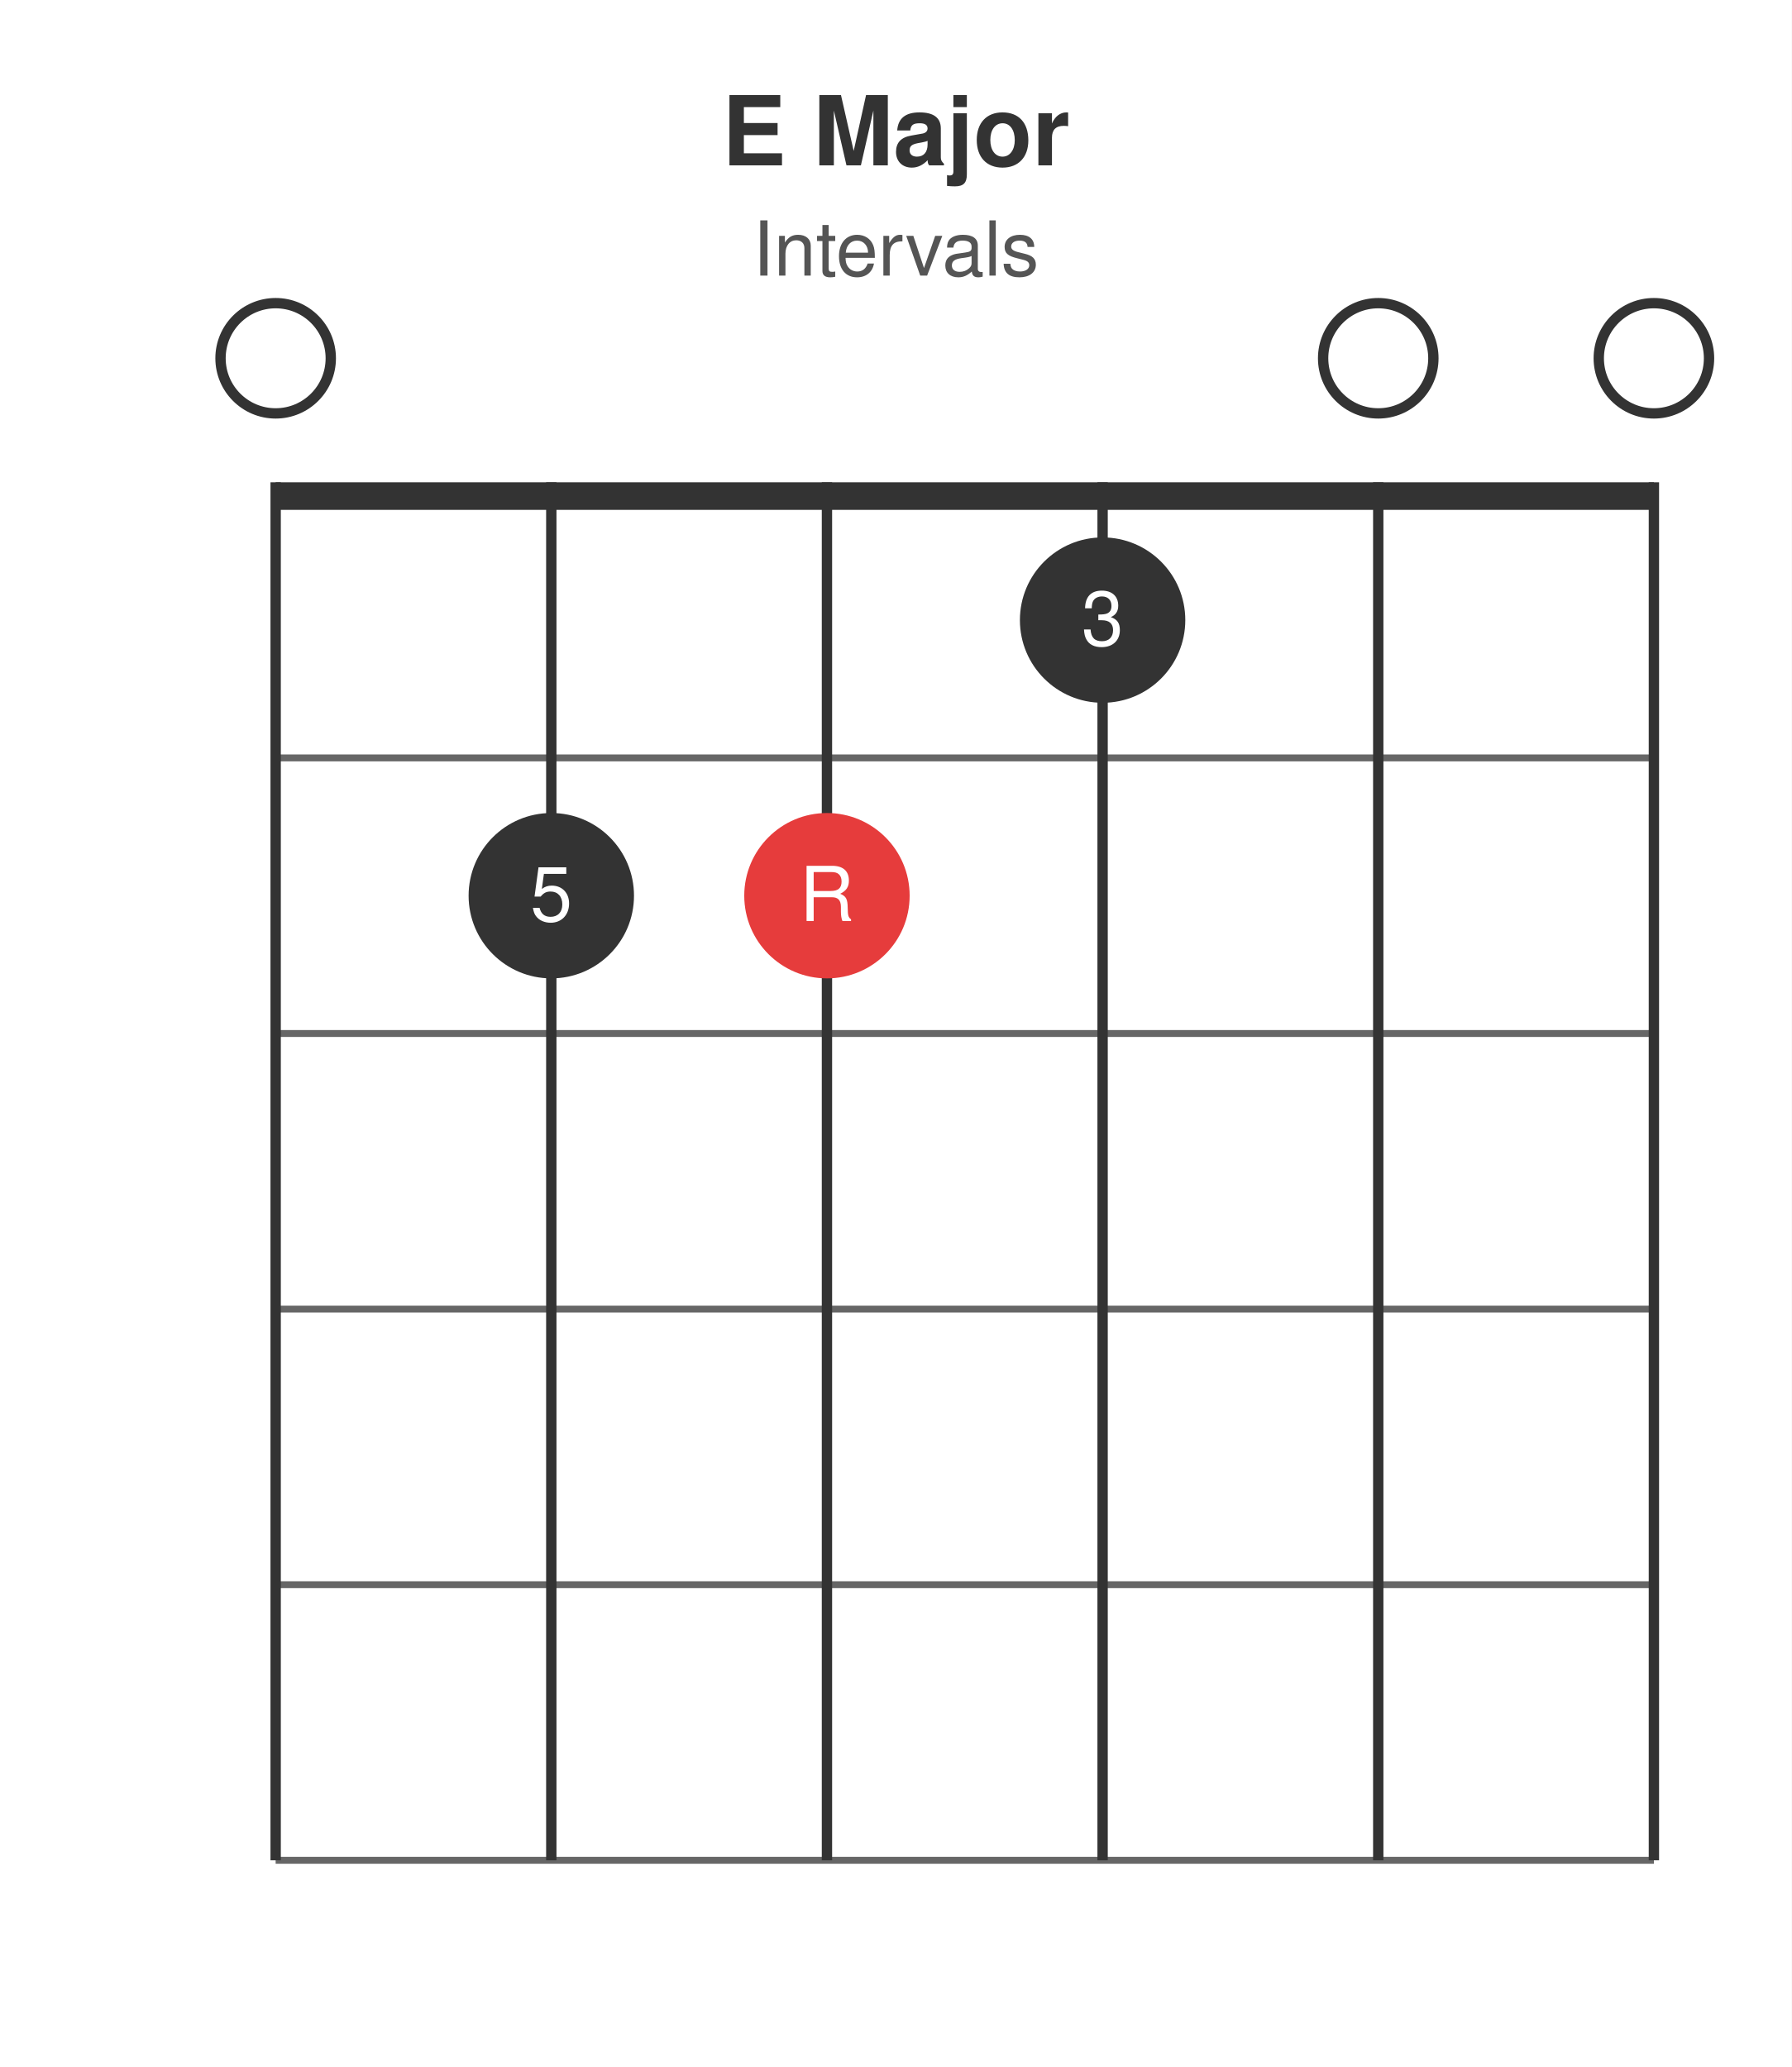
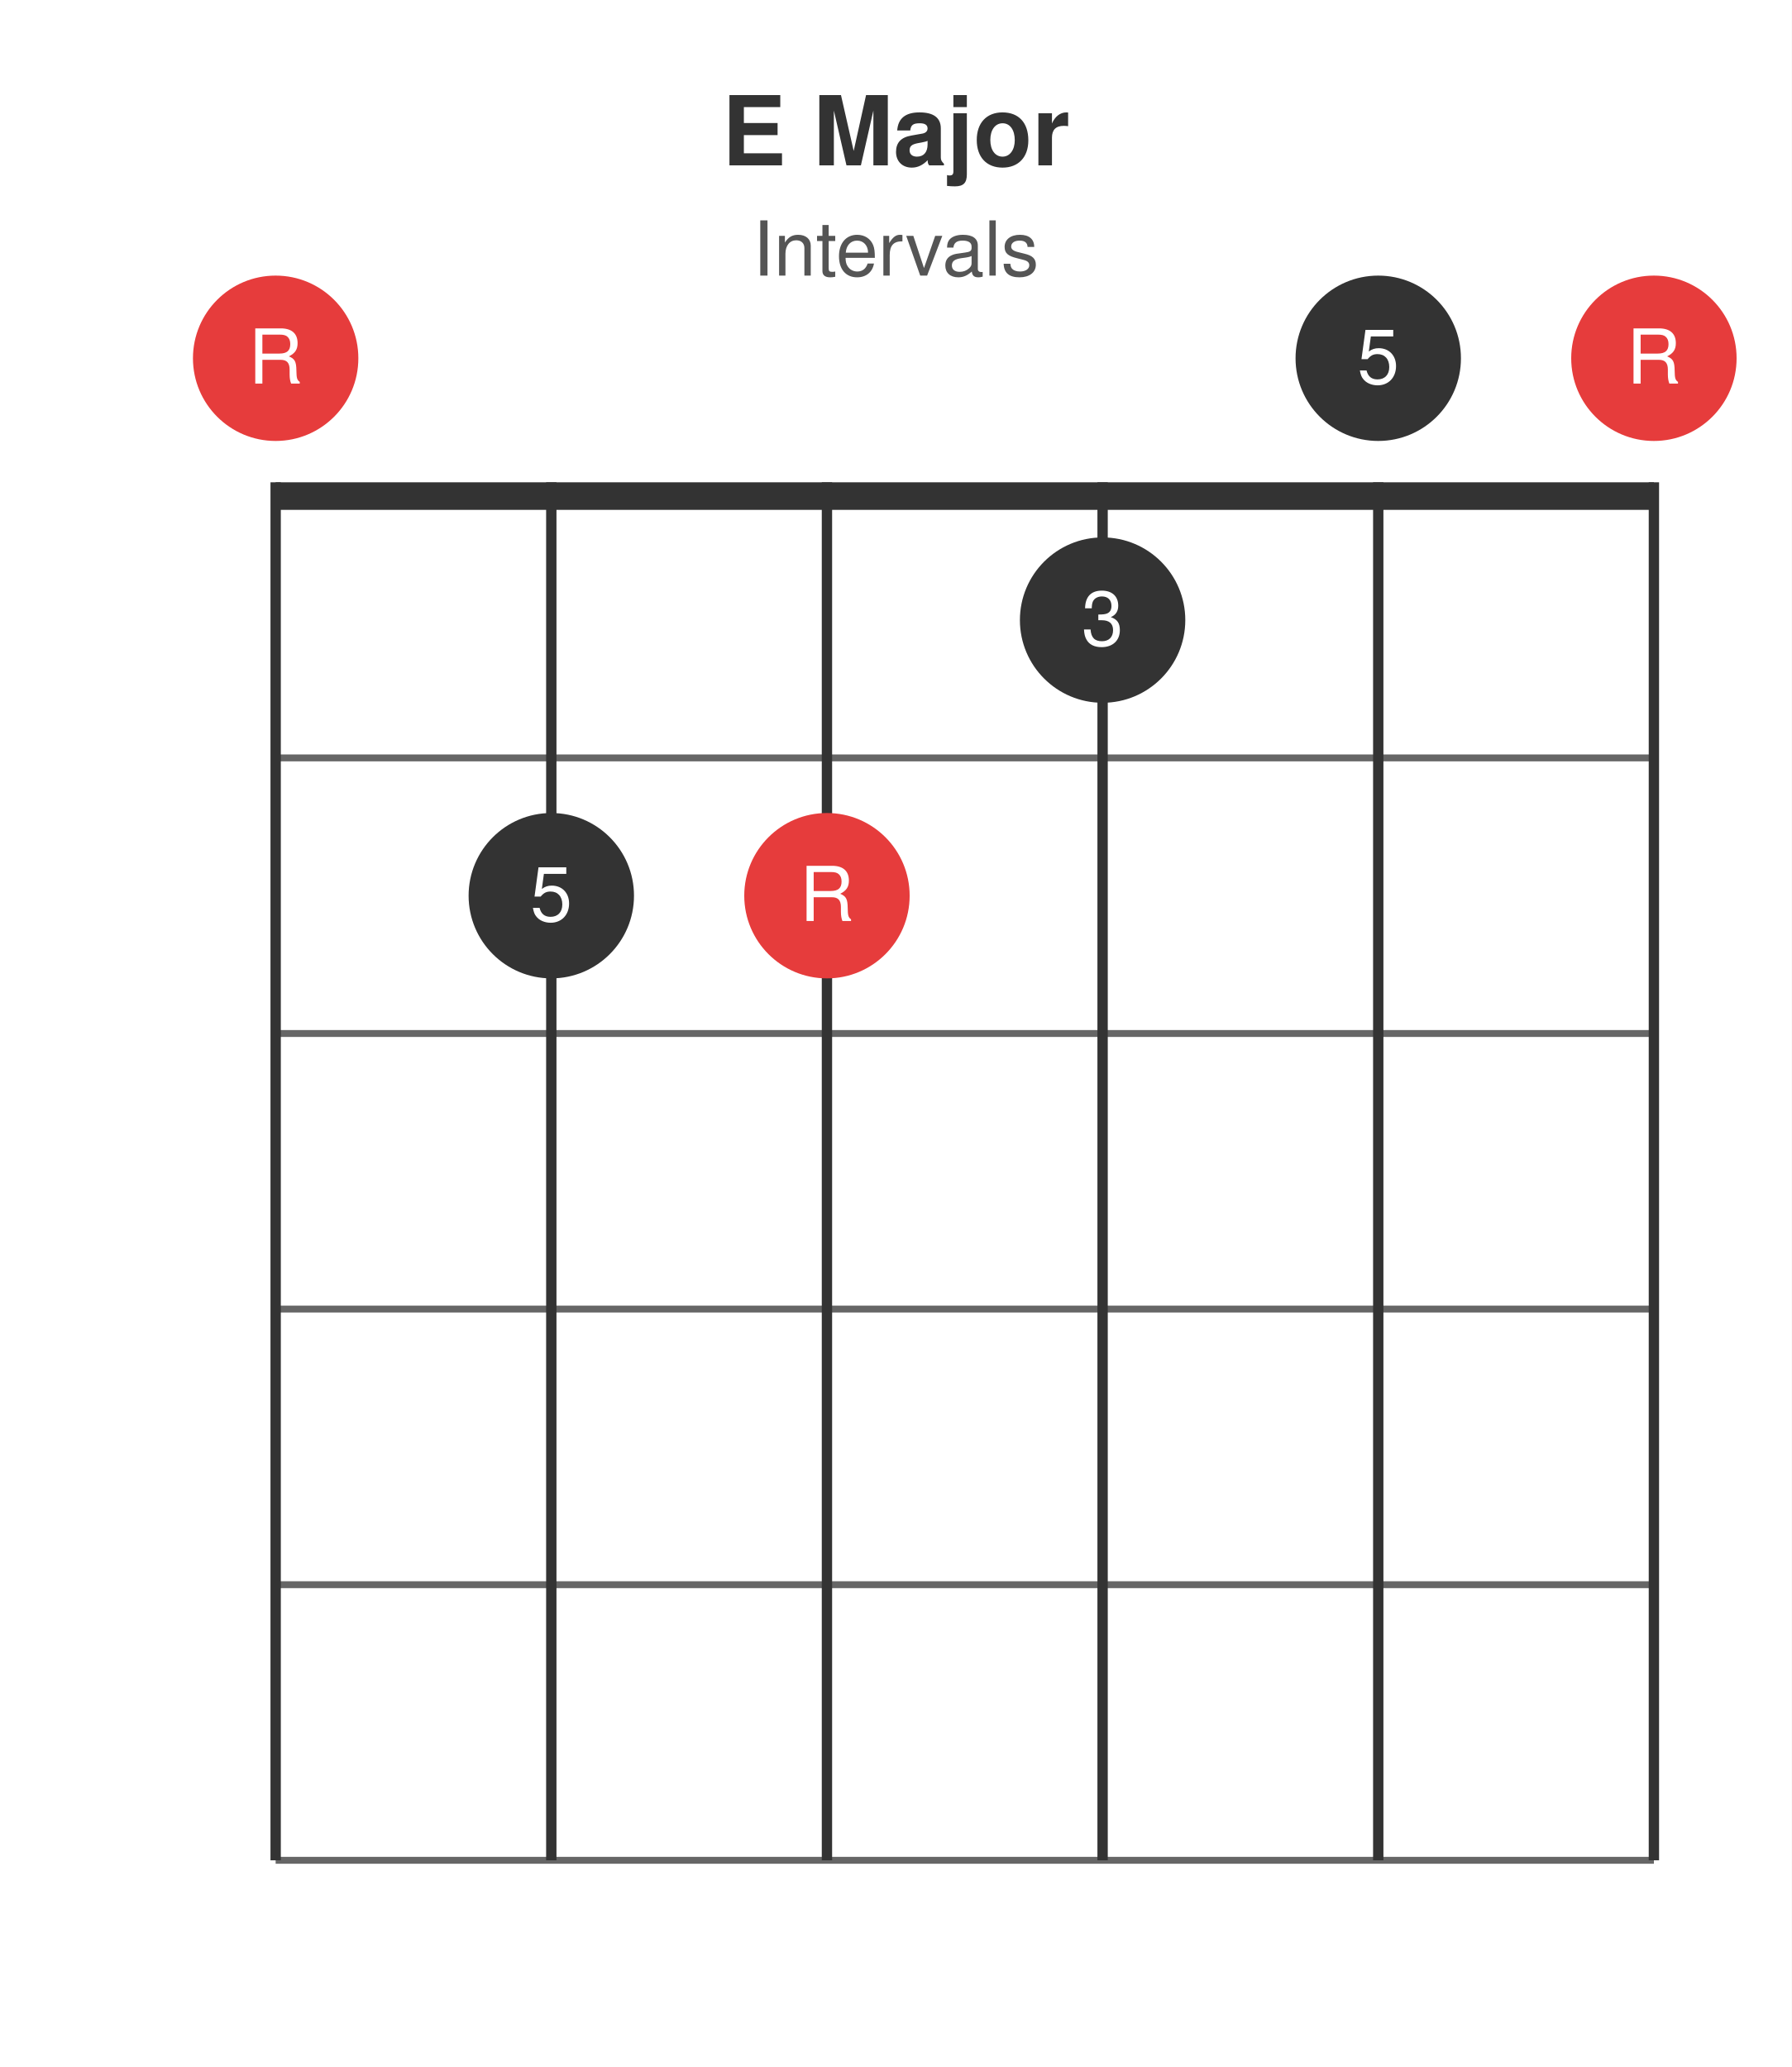
<svg xmlns="http://www.w3.org/2000/svg" width="260" height="300">
  <rect x="0" y="0" width="260" height="300" fill="#ffffff" />
  <rect x="40" y="70" width="200" height="4" fill="#333333" />
  <line x1="40" y1="110" x2="240" y2="110" stroke="#666666" stroke-width="1" />
  <line x1="40" y1="150" x2="240" y2="150" stroke="#666666" stroke-width="1" />
  <line x1="40" y1="190" x2="240" y2="190" stroke="#666666" stroke-width="1" />
  <line x1="40" y1="230" x2="240" y2="230" stroke="#666666" stroke-width="1" />
  <line x1="40" y1="270" x2="240" y2="270" stroke="#666666" stroke-width="1" />
  <line x1="40" y1="70" x2="40" y2="270" stroke="#333333" stroke-width="1.5" />
  <line x1="80" y1="70" x2="80" y2="270" stroke="#333333" stroke-width="1.5" />
  <line x1="120" y1="70" x2="120" y2="270" stroke="#333333" stroke-width="1.5" />
  <line x1="160" y1="70" x2="160" y2="270" stroke="#333333" stroke-width="1.5" />
  <line x1="200" y1="70" x2="200" y2="270" stroke="#333333" stroke-width="1.5" />
  <line x1="240" y1="70" x2="240" y2="270" stroke="#333333" stroke-width="1.5" />
  <text x="130" y="24" text-anchor="middle" dominant-baseline="auto" fill="#333333" font-family="Helvetica, Arial, sans-serif" font-size="14" font-weight="bold">E Major</text>
  <text x="130" y="40" text-anchor="middle" dominant-baseline="auto" fill="#555555" font-family="Helvetica, Arial, sans-serif" font-size="11">Intervals</text>
-   <circle cx="40" cy="52" r="8" fill="none" stroke="#333333" stroke-width="1.5" />
-   <circle cx="200" cy="52" r="8" fill="none" stroke="#333333" stroke-width="1.5" />
-   <circle cx="240" cy="52" r="8" fill="none" stroke="#333333" stroke-width="1.5" />
+   <circle cx="40" cy="52" r="12" fill="#e63c3c" />
+   <text x="40" y="52" text-anchor="middle" dominant-baseline="middle" fill="#ffffff" font-family="Helvetica, Arial, sans-serif" font-size="11">R</text>
+   <circle cx="200" cy="52" r="12" fill="#333333" />
+   <text x="200" y="52" text-anchor="middle" dominant-baseline="middle" fill="#ffffff" font-family="Helvetica, Arial, sans-serif" font-size="11">5</text>
+   <circle cx="240" cy="52" r="12" fill="#e63c3c" />
+   <text x="240" y="52" text-anchor="middle" dominant-baseline="middle" fill="#ffffff" font-family="Helvetica, Arial, sans-serif" font-size="11">R</text>
  <circle cx="80" cy="130" r="12" fill="#333333" />
  <text x="80" y="130" text-anchor="middle" dominant-baseline="middle" fill="#ffffff" font-family="Helvetica, Arial, sans-serif" font-size="11">5</text>
  <circle cx="120" cy="130" r="12" fill="#e63c3c" />
  <text x="120" y="130" text-anchor="middle" dominant-baseline="middle" fill="#ffffff" font-family="Helvetica, Arial, sans-serif" font-size="11">R</text>
  <circle cx="160" cy="90" r="12" fill="#333333" />
  <text x="160" y="90" text-anchor="middle" dominant-baseline="middle" fill="#ffffff" font-family="Helvetica, Arial, sans-serif" font-size="11">3</text>
</svg>
